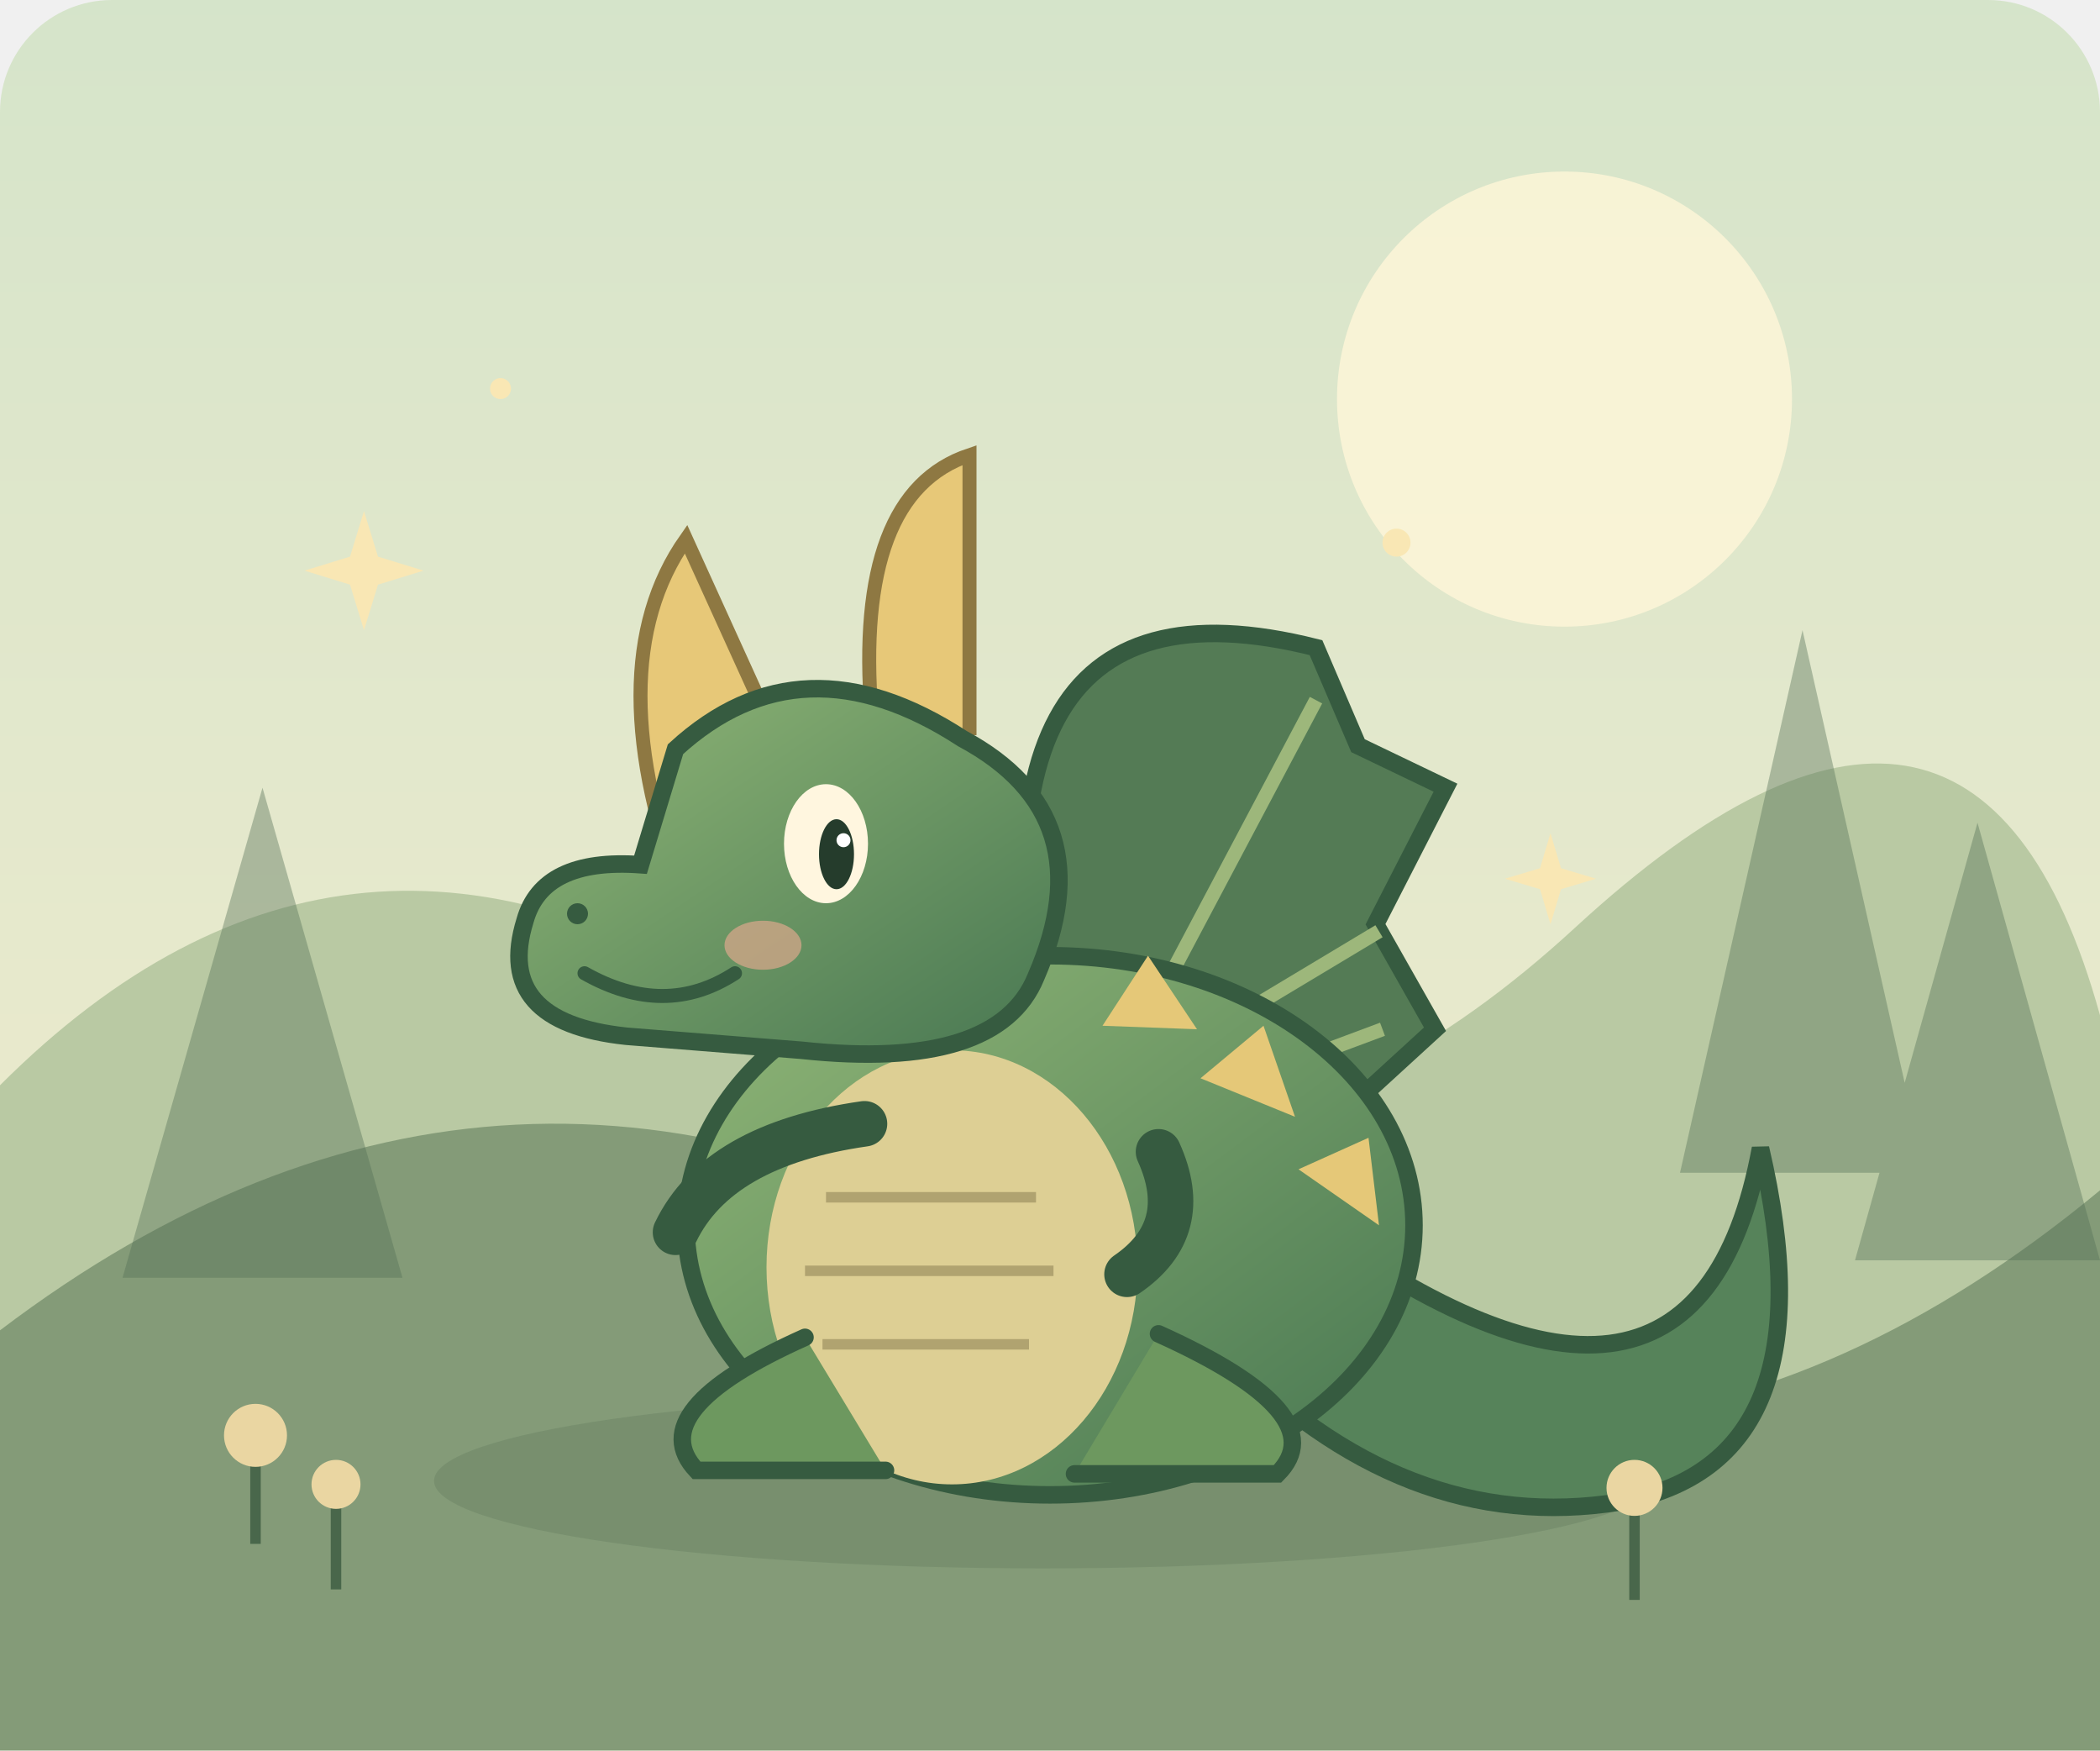
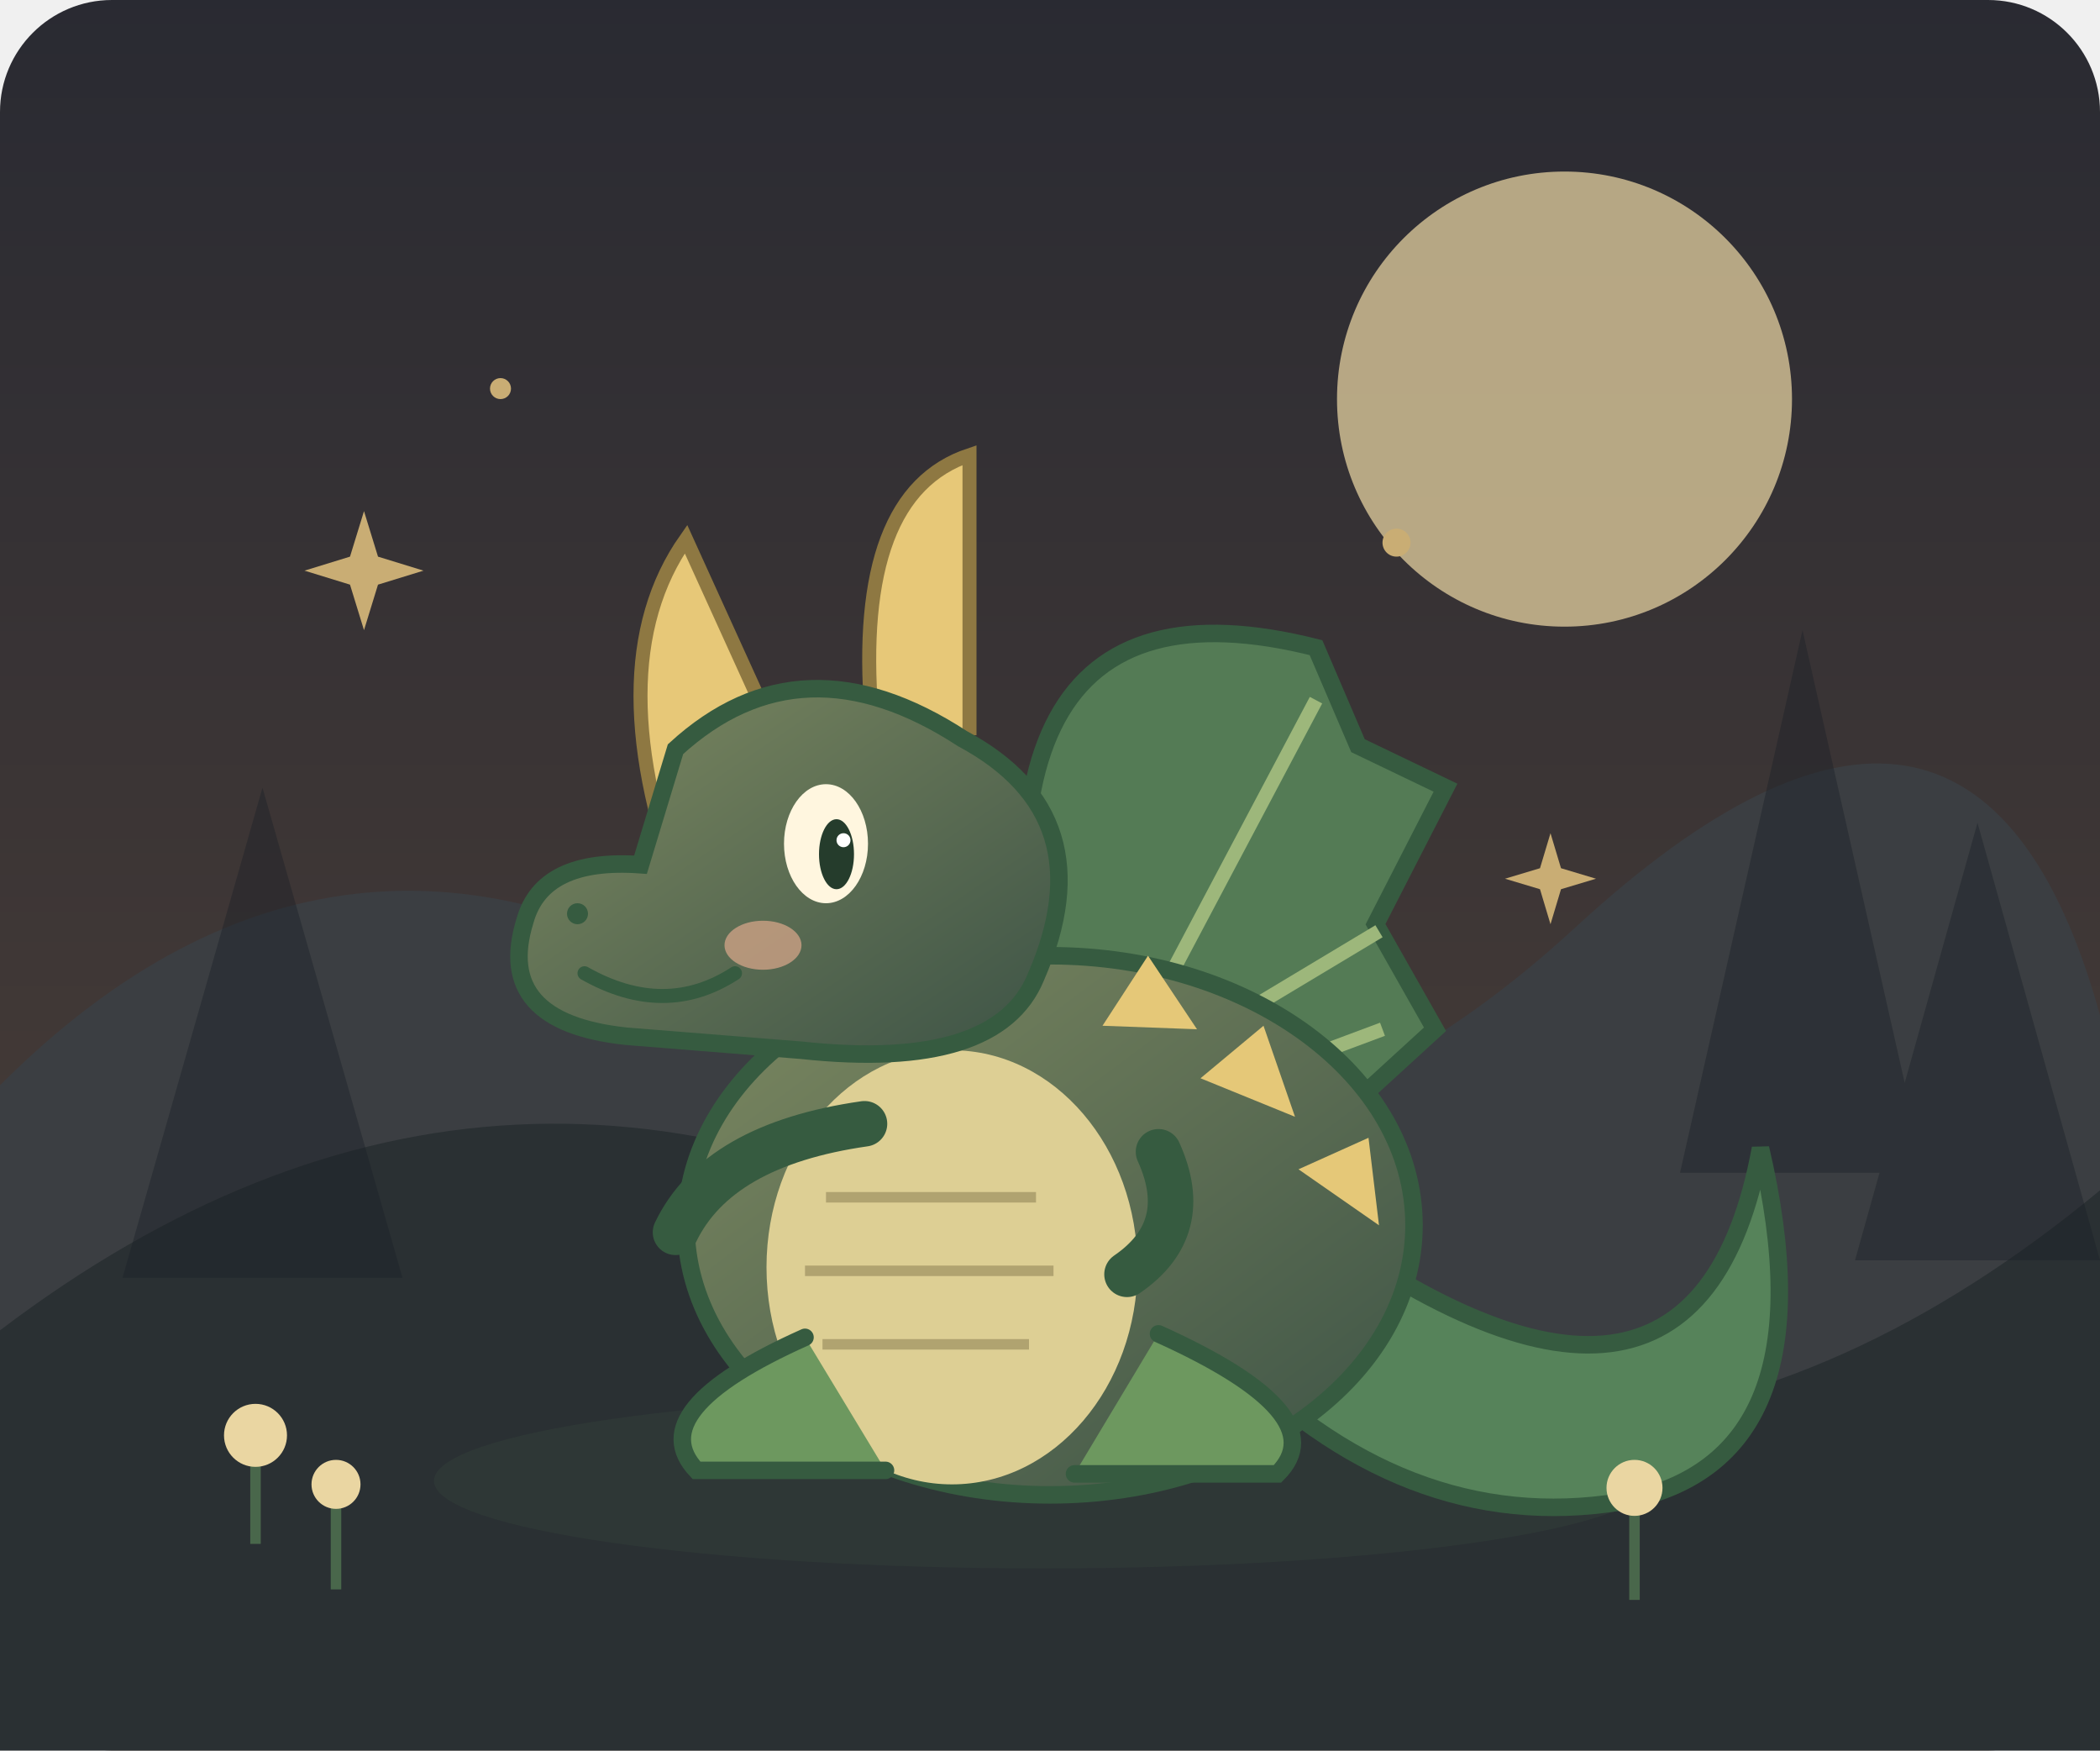
- <svg xmlns="http://www.w3.org/2000/svg" width="600" height="500" viewBox="0 0 600 500" role="img" aria-label="Friendly forest dragon illustration">
+ <svg xmlns="http://www.w3.org/2000/svg" width="600" height="500" viewBox="0 0 600 500" role="img" aria-label="Forest dragon in a moonlit mountain sanctuary">
  <defs>
    <linearGradient id="sky" x2="0" y2="1">
-       <stop stop-color="#d5e4ca" />
-       <stop offset="1" stop-color="#f5edce" />
+       <stop stop-color="#292a32" />
+       <stop offset="1" stop-color="#514239" />
    </linearGradient>
    <linearGradient id="scales" x2="1" y2="1">
-       <stop stop-color="#91b777" />
-       <stop offset="1" stop-color="#487752" />
+       <stop stop-color="#7d8961" />
+       <stop offset="1" stop-color="#3d5346" />
    </linearGradient>
  </defs>
  <rect width="600" height="500" rx="32" fill="url(#sky)" />
-   <circle cx="447" cy="114" r="65" fill="#fff6d8" opacity=".8" />
-   <path d="M0 310Q100 210 218 290T450 265T600 290V500H0" fill="#b9c9a3" />
-   <path d="M0 380Q145 270 300 365T600 340V500H0" fill="#849b78" />
-   <g fill="#536f55" opacity=".4">
+   <circle cx="447" cy="114" r="65" fill="#d8c599" opacity=".8" />
+   <path d="M0 310Q100 210 218 290T450 265T600 290V500H0" fill="#3b3e42" />
+   <path d="M0 380Q145 270 300 365T600 340V500H0" fill="#2a3033" />
+   <g fill="#191f25" opacity=".4">
    <path d="M35 365l40-140 40 140zM480 335l35-155 35 155zM530 360l35-125 35 125z" />
  </g>
  <ellipse cx="298" cy="423" rx="174" ry="25" fill="#405b42" opacity=".18" />
  <path d="M369 345Q484 431 503 328Q524 418 463 429Q401 439 349 385" fill="#56835a" stroke="#365b40" stroke-width="5" />
  <path d="M302 322Q265 157 376 185L388 213L413 225L393 264L410 294L363 337Z" fill="#547b55" stroke="#365b40" stroke-width="5" />
  <path d="M313 319L376 200M319 311L394 266M328 319L395 294" fill="none" stroke="#9db77b" stroke-width="4" />
  <ellipse cx="300" cy="350" rx="104" ry="77" fill="url(#scales)" stroke="#365b40" stroke-width="5" />
  <ellipse cx="272" cy="362" rx="53" ry="62" fill="#ddcf94" />
  <path d="M236 342h60M230 363h71M235 384h59" stroke="#b0a370" stroke-width="3" />
  <path d="M196 259Q170 191 196 154L216 198M249 204Q244 141 277 130L277 210" fill="#e7c878" stroke="#8e7842" stroke-width="4" />
  <path d="M193 214Q229 181 275 211Q316 233 296 279Q285 306 229 300L179 296Q141 292 150 263Q155 245 183 247Z" fill="url(#scales)" stroke="#365b40" stroke-width="5" />
  <ellipse cx="236" cy="241" rx="12" ry="17" fill="#fff6df" />
  <ellipse cx="239" cy="244" rx="5" ry="10" fill="#253c2c" />
  <circle cx="241" cy="240" r="2" fill="white" />
  <path d="M167 278Q190 291 210 278" fill="none" stroke="#365b40" stroke-width="4" stroke-linecap="round" />
  <circle cx="165" cy="261" r="3" fill="#365b40" />
  <ellipse cx="218" cy="270" rx="11" ry="7" fill="#dca88c" opacity=".7" />
  <path d="M315 293l13-20 14 21M343 308l18-15 9 26M371 334l20-9 3 25" fill="#e5c878" />
  <path d="M230 382Q183 403 199 420H253M331 381Q382 404 365 421H307" fill="#6d985f" stroke="#365b40" stroke-width="5" stroke-linecap="round" />
  <path d="M247 321Q205 327 193 352M331 329Q341 351 322 364" fill="none" stroke="#365b40" stroke-width="13" stroke-linecap="round" />
-   <g fill="#f9e7b4">
+   <g fill="#c9ad74">
    <path d="M100 159l4-13 4 13 13 4-13 4-4 13-4-13-13-4zM440 248l3-10 3 10 10 3-10 3-3 10-3-10-10-3z" />
    <circle cx="143" cy="111" r="3" />
    <circle cx="399" cy="155" r="4" />
  </g>
  <g stroke="#49674b" stroke-width="3">
    <path d="M73 441v-28M96 454v-28M467 457v-29" />
  </g>
  <g fill="#ead6a2">
    <circle cx="73" cy="410" r="9" />
    <circle cx="96" cy="424" r="7" />
    <circle cx="467" cy="425" r="8" />
  </g>
</svg>
